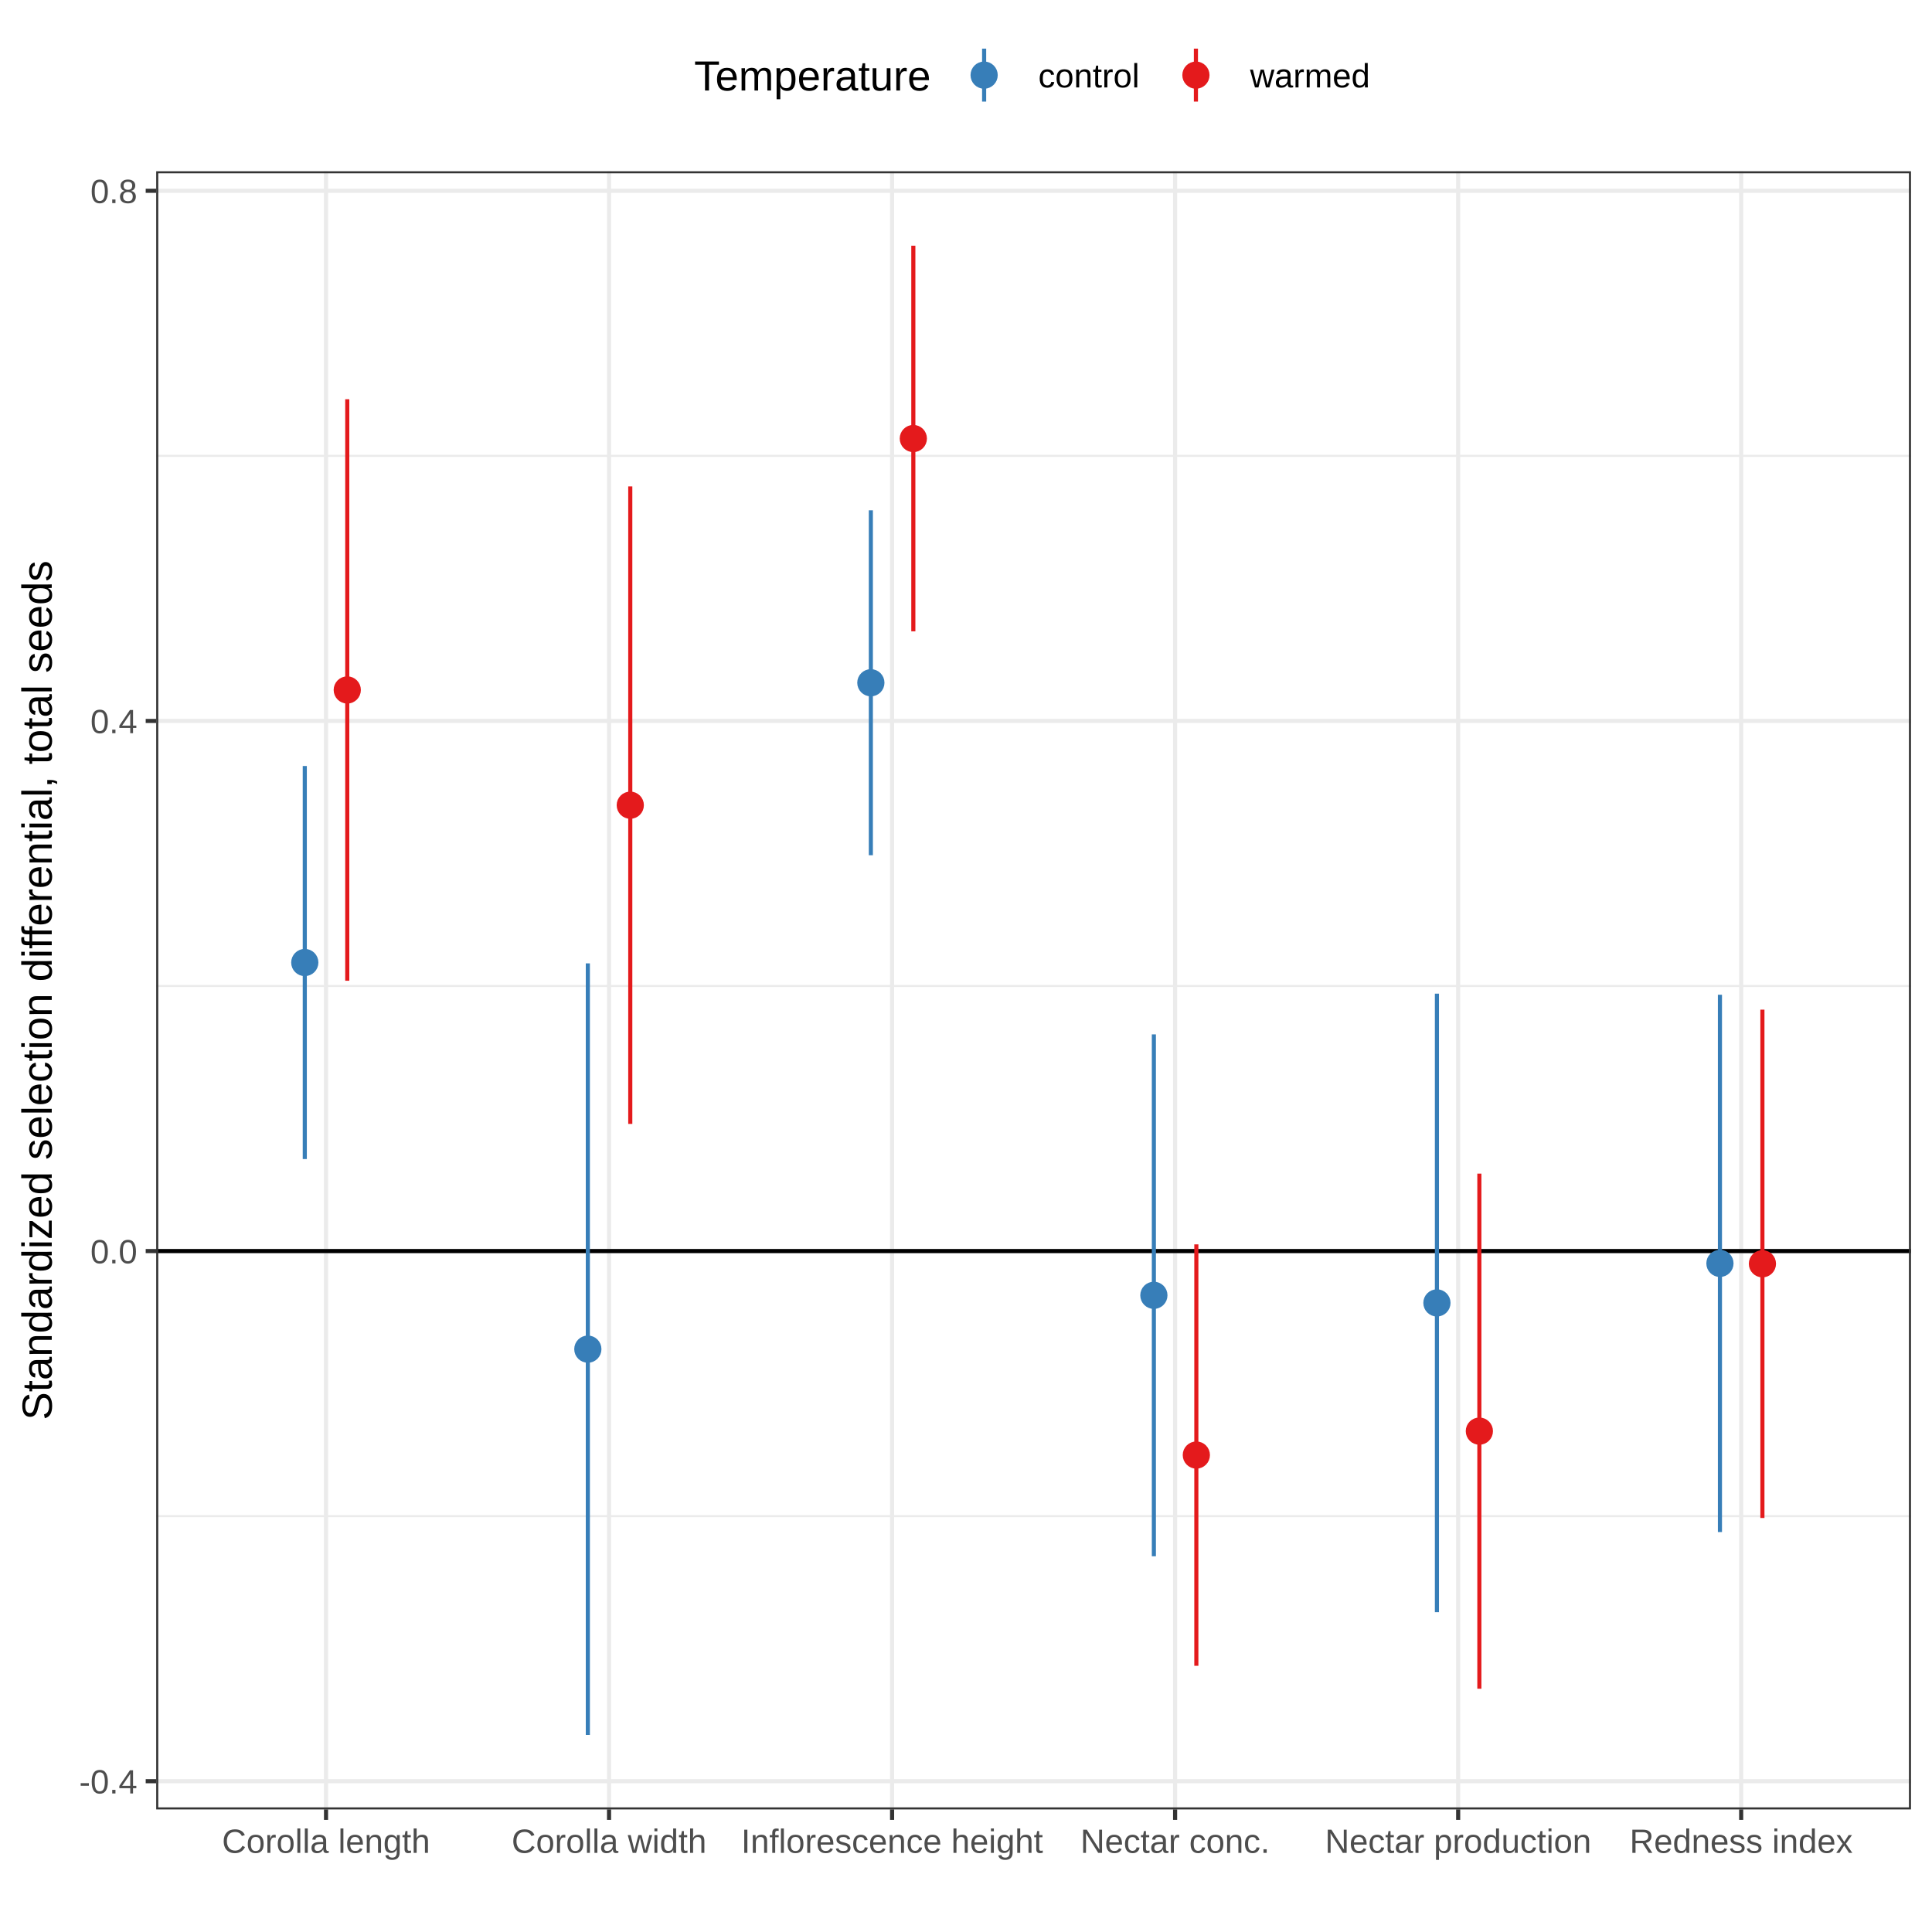
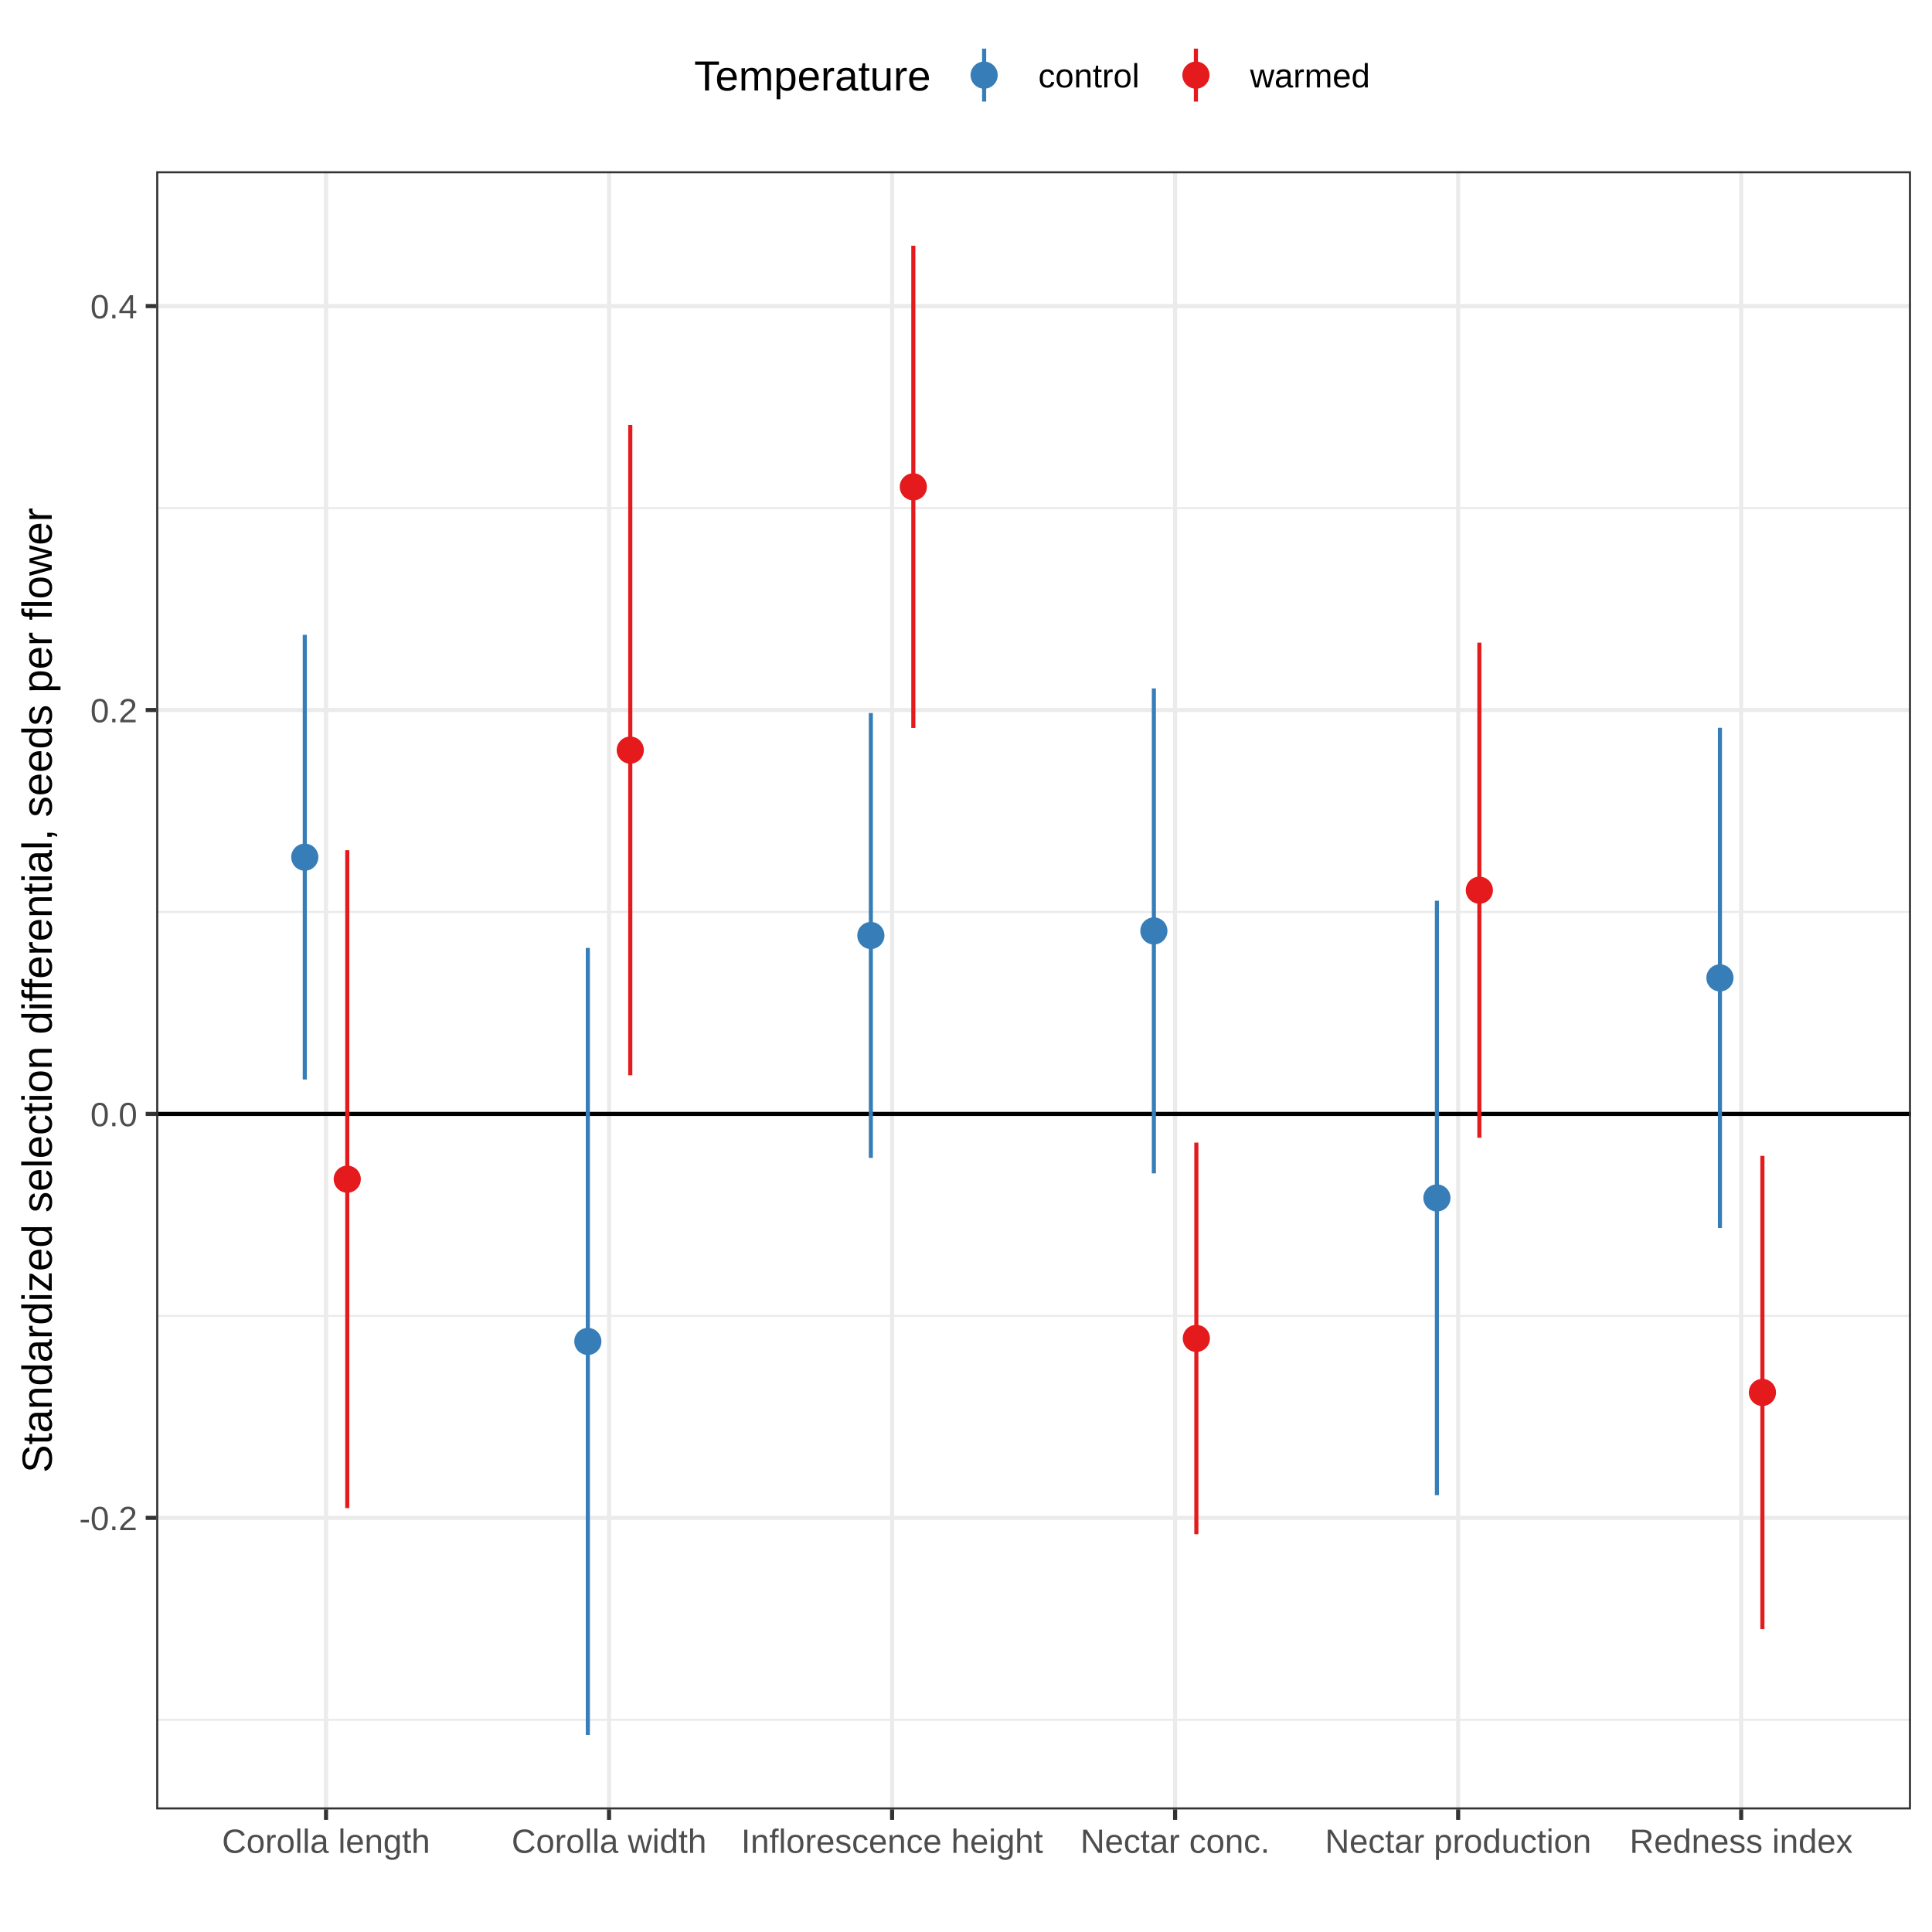
<svg xmlns="http://www.w3.org/2000/svg" class="svglite" width="504.00pt" height="504.00pt" viewBox="0 0 504.00 504.00">
  <defs>
    <style type="text/css">
    .svglite line, .svglite polyline, .svglite polygon, .svglite path, .svglite rect, .svglite circle {
      fill: none;
      stroke: #000000;
      stroke-linecap: round;
      stroke-linejoin: round;
      stroke-miterlimit: 10.00;
    }
    .svglite text {
      white-space: pre;
    }
  </style>
  </defs>
  <rect width="100%" height="100%" style="stroke: none; fill: #FFFFFF;" />
  <defs>
    <clipPath id="cpMC4wMHw1MDQuMDB8MC4wMHw1MDQuMDA=">
      <rect x="0.00" y="0.00" width="504.00" height="504.00" />
    </clipPath>
  </defs>
  <g clip-path="url(#cpMC4wMHw1MDQuMDB8MC4wMHw1MDQuMDA=)">
    <rect x="0.00" y="-0" width="504.00" height="504.00" style="stroke-width: 1.07; stroke: #FFFFFF; fill: #FFFFFF;" />
  </g>
  <defs>
    <clipPath id="cpNDAuNzV8NDk4LjUyfDQ0LjY4fDQ3Mi4wMQ==">
      <rect x="40.75" y="44.68" width="457.77" height="427.34" />
    </clipPath>
  </defs>
  <g clip-path="url(#cpNDAuNzV8NDk4LjUyfDQ0LjY4fDQ3Mi4wMQ==)">
    <rect x="40.75" y="44.68" width="457.77" height="427.34" style="stroke-width: 1.07; stroke: none; fill: #FFFFFF;" />
-     <polyline points="40.75,395.51 498.52,395.51 " style="stroke-width: 0.53; stroke: #EBEBEB; stroke-linecap: butt;" />
-     <polyline points="40.75,257.21 498.52,257.21 " style="stroke-width: 0.53; stroke: #EBEBEB; stroke-linecap: butt;" />
-     <polyline points="40.75,118.92 498.52,118.92 " style="stroke-width: 0.53; stroke: #EBEBEB; stroke-linecap: butt;" />
-     <polyline points="40.75,464.66 498.52,464.66 " style="stroke-width: 1.07; stroke: #EBEBEB; stroke-linecap: butt;" />
-     <polyline points="40.75,326.36 498.52,326.36 " style="stroke-width: 1.07; stroke: #EBEBEB; stroke-linecap: butt;" />
-     <polyline points="40.75,188.07 498.52,188.07 " style="stroke-width: 1.07; stroke: #EBEBEB; stroke-linecap: butt;" />
-     <polyline points="40.75,49.77 498.52,49.77 " style="stroke-width: 1.07; stroke: #EBEBEB; stroke-linecap: butt;" />
+     <polyline points="40.75,448.64 498.52,448.64 " style="stroke-width: 0.53; stroke: #EBEBEB; stroke-linecap: butt;" />
+     <polyline points="40.75,343.27 498.52,343.27 " style="stroke-width: 0.53; stroke: #EBEBEB; stroke-linecap: butt;" />
+     <polyline points="40.75,237.91 498.52,237.91 " style="stroke-width: 0.53; stroke: #EBEBEB; stroke-linecap: butt;" />
+     <polyline points="40.75,132.54 498.52,132.54 " style="stroke-width: 0.53; stroke: #EBEBEB; stroke-linecap: butt;" />
+     <polyline points="40.75,395.96 498.52,395.96 " style="stroke-width: 1.07; stroke: #EBEBEB; stroke-linecap: butt;" />
+     <polyline points="40.75,290.59 498.52,290.59 " style="stroke-width: 1.07; stroke: #EBEBEB; stroke-linecap: butt;" />
+     <polyline points="40.75,185.22 498.52,185.22 " style="stroke-width: 1.07; stroke: #EBEBEB; stroke-linecap: butt;" />
+     <polyline points="40.75,79.85 498.52,79.85 " style="stroke-width: 1.07; stroke: #EBEBEB; stroke-linecap: butt;" />
    <polyline points="85.05,472.01 85.05,44.68 " style="stroke-width: 1.07; stroke: #EBEBEB; stroke-linecap: butt;" />
    <polyline points="158.88,472.01 158.88,44.68 " style="stroke-width: 1.07; stroke: #EBEBEB; stroke-linecap: butt;" />
    <polyline points="232.72,472.01 232.72,44.68 " style="stroke-width: 1.07; stroke: #EBEBEB; stroke-linecap: butt;" />
    <polyline points="306.55,472.01 306.55,44.68 " style="stroke-width: 1.07; stroke: #EBEBEB; stroke-linecap: butt;" />
    <polyline points="380.39,472.01 380.39,44.68 " style="stroke-width: 1.07; stroke: #EBEBEB; stroke-linecap: butt;" />
    <polyline points="454.22,472.01 454.22,44.68 " style="stroke-width: 1.07; stroke: #EBEBEB; stroke-linecap: butt;" />
-     <line x1="40.75" y1="326.36" x2="498.52" y2="326.36" style="stroke-width: 1.07; stroke-linecap: butt;" />
-     <line x1="79.51" y1="302.36" x2="79.51" y2="199.83" style="stroke-width: 1.07; stroke: #377EB8; stroke-linecap: butt;" />
-     <line x1="90.59" y1="255.84" x2="90.59" y2="104.15" style="stroke-width: 1.07; stroke: #E41A1C; stroke-linecap: butt;" />
-     <line x1="153.35" y1="452.59" x2="153.35" y2="251.32" style="stroke-width: 1.07; stroke: #377EB8; stroke-linecap: butt;" />
-     <line x1="164.42" y1="293.20" x2="164.42" y2="126.89" style="stroke-width: 1.07; stroke: #E41A1C; stroke-linecap: butt;" />
-     <line x1="374.85" y1="420.56" x2="374.85" y2="259.22" style="stroke-width: 1.07; stroke: #377EB8; stroke-linecap: butt;" />
-     <line x1="385.92" y1="440.53" x2="385.92" y2="306.16" style="stroke-width: 1.07; stroke: #E41A1C; stroke-linecap: butt;" />
-     <line x1="301.01" y1="405.98" x2="301.01" y2="269.84" style="stroke-width: 1.07; stroke: #377EB8; stroke-linecap: butt;" />
-     <line x1="312.09" y1="434.55" x2="312.09" y2="324.61" style="stroke-width: 1.07; stroke: #E41A1C; stroke-linecap: butt;" />
-     <line x1="227.18" y1="223.10" x2="227.18" y2="133.12" style="stroke-width: 1.07; stroke: #377EB8; stroke-linecap: butt;" />
-     <line x1="238.26" y1="164.70" x2="238.26" y2="64.10" style="stroke-width: 1.07; stroke: #E41A1C; stroke-linecap: butt;" />
-     <line x1="448.68" y1="399.66" x2="448.68" y2="259.50" style="stroke-width: 1.07; stroke: #377EB8; stroke-linecap: butt;" />
-     <line x1="459.76" y1="395.99" x2="459.76" y2="263.38" style="stroke-width: 1.07; stroke: #E41A1C; stroke-linecap: butt;" />
-     <circle cx="79.51" cy="251.09" r="2.84" style="stroke-width: 1.42; stroke: #377EB8; fill: #377EB8;" />
-     <circle cx="90.59" cy="179.99" r="2.84" style="stroke-width: 1.42; stroke: #E41A1C; fill: #E41A1C;" />
-     <circle cx="153.35" cy="351.95" r="2.84" style="stroke-width: 1.42; stroke: #377EB8; fill: #377EB8;" />
-     <circle cx="164.42" cy="210.05" r="2.84" style="stroke-width: 1.42; stroke: #E41A1C; fill: #E41A1C;" />
-     <circle cx="374.85" cy="339.89" r="2.84" style="stroke-width: 1.42; stroke: #377EB8; fill: #377EB8;" />
-     <circle cx="385.92" cy="373.34" r="2.84" style="stroke-width: 1.42; stroke: #E41A1C; fill: #E41A1C;" />
-     <circle cx="301.01" cy="337.91" r="2.84" style="stroke-width: 1.42; stroke: #377EB8; fill: #377EB8;" />
-     <circle cx="312.09" cy="379.58" r="2.84" style="stroke-width: 1.42; stroke: #E41A1C; fill: #E41A1C;" />
-     <circle cx="227.18" cy="178.11" r="2.84" style="stroke-width: 1.42; stroke: #377EB8; fill: #377EB8;" />
-     <circle cx="238.26" cy="114.40" r="2.84" style="stroke-width: 1.42; stroke: #E41A1C; fill: #E41A1C;" />
-     <circle cx="448.68" cy="329.58" r="2.84" style="stroke-width: 1.42; stroke: #377EB8; fill: #377EB8;" />
-     <circle cx="459.76" cy="329.68" r="2.84" style="stroke-width: 1.42; stroke: #E41A1C; fill: #E41A1C;" />
+     <line x1="40.75" y1="290.59" x2="498.52" y2="290.59" style="stroke-width: 1.07; stroke-linecap: butt;" />
+     <line x1="79.51" y1="281.61" x2="79.51" y2="165.61" style="stroke-width: 1.07; stroke: #377EB8; stroke-linecap: butt;" />
+     <line x1="90.59" y1="393.42" x2="90.59" y2="221.79" style="stroke-width: 1.07; stroke: #E41A1C; stroke-linecap: butt;" />
+     <line x1="153.35" y1="452.59" x2="153.35" y2="247.28" style="stroke-width: 1.07; stroke: #377EB8; stroke-linecap: butt;" />
+     <line x1="164.42" y1="280.50" x2="164.42" y2="110.86" style="stroke-width: 1.07; stroke: #E41A1C; stroke-linecap: butt;" />
+     <line x1="374.85" y1="390.05" x2="374.85" y2="234.97" style="stroke-width: 1.07; stroke: #377EB8; stroke-linecap: butt;" />
+     <line x1="385.92" y1="296.81" x2="385.92" y2="167.65" style="stroke-width: 1.07; stroke: #E41A1C; stroke-linecap: butt;" />
+     <line x1="301.01" y1="306.10" x2="301.01" y2="179.59" style="stroke-width: 1.07; stroke: #377EB8; stroke-linecap: butt;" />
+     <line x1="312.09" y1="400.23" x2="312.09" y2="298.07" style="stroke-width: 1.07; stroke: #E41A1C; stroke-linecap: butt;" />
+     <line x1="227.18" y1="302.07" x2="227.18" y2="186.01" style="stroke-width: 1.07; stroke: #377EB8; stroke-linecap: butt;" />
+     <line x1="238.26" y1="189.90" x2="238.26" y2="64.10" style="stroke-width: 1.07; stroke: #E41A1C; stroke-linecap: butt;" />
+     <line x1="448.68" y1="320.34" x2="448.68" y2="189.86" style="stroke-width: 1.07; stroke: #377EB8; stroke-linecap: butt;" />
+     <line x1="459.76" y1="424.98" x2="459.76" y2="301.52" style="stroke-width: 1.07; stroke: #E41A1C; stroke-linecap: butt;" />
+     <circle cx="79.51" cy="223.61" r="2.84" style="stroke-width: 1.42; stroke: #377EB8; fill: #377EB8;" />
+     <circle cx="90.59" cy="307.61" r="2.84" style="stroke-width: 1.42; stroke: #E41A1C; fill: #E41A1C;" />
+     <circle cx="153.35" cy="349.94" r="2.84" style="stroke-width: 1.42; stroke: #377EB8; fill: #377EB8;" />
+     <circle cx="164.42" cy="195.68" r="2.84" style="stroke-width: 1.42; stroke: #E41A1C; fill: #E41A1C;" />
+     <circle cx="374.85" cy="312.51" r="2.84" style="stroke-width: 1.42; stroke: #377EB8; fill: #377EB8;" />
+     <circle cx="385.92" cy="232.23" r="2.84" style="stroke-width: 1.42; stroke: #E41A1C; fill: #E41A1C;" />
+     <circle cx="301.01" cy="242.85" r="2.84" style="stroke-width: 1.42; stroke: #377EB8; fill: #377EB8;" />
+     <circle cx="312.09" cy="349.15" r="2.84" style="stroke-width: 1.42; stroke: #E41A1C; fill: #E41A1C;" />
+     <circle cx="227.18" cy="244.04" r="2.84" style="stroke-width: 1.42; stroke: #377EB8; fill: #377EB8;" />
+     <circle cx="238.26" cy="127.00" r="2.84" style="stroke-width: 1.42; stroke: #E41A1C; fill: #E41A1C;" />
+     <circle cx="448.68" cy="255.10" r="2.84" style="stroke-width: 1.42; stroke: #377EB8; fill: #377EB8;" />
+     <circle cx="459.76" cy="363.25" r="2.84" style="stroke-width: 1.42; stroke: #E41A1C; fill: #E41A1C;" />
    <rect x="40.75" y="44.68" width="457.77" height="427.34" style="stroke-width: 1.07; stroke: #333333;" />
  </g>
  <g clip-path="url(#cpMC4wMHw1MDQuMDB8MC4wMHw1MDQuMDA=)">
-     <text x="35.82" y="467.86" text-anchor="end" style="font-size: 8.80px;fill: #4D4D4D; font-family: &quot;Arial&quot;;">-0.4</text>
-     <text x="35.82" y="329.57" text-anchor="end" style="font-size: 8.80px;fill: #4D4D4D; font-family: &quot;Arial&quot;;">0.0</text>
-     <text x="35.82" y="191.27" text-anchor="end" style="font-size: 8.80px;fill: #4D4D4D; font-family: &quot;Arial&quot;;">0.4</text>
-     <text x="35.82" y="52.98" text-anchor="end" style="font-size: 8.80px;fill: #4D4D4D; font-family: &quot;Arial&quot;;">0.8</text>
-     <polyline points="38.01,464.66 40.75,464.66 " style="stroke-width: 1.07; stroke: #333333; stroke-linecap: butt;" />
-     <polyline points="38.01,326.36 40.75,326.36 " style="stroke-width: 1.07; stroke: #333333; stroke-linecap: butt;" />
-     <polyline points="38.01,188.07 40.75,188.07 " style="stroke-width: 1.07; stroke: #333333; stroke-linecap: butt;" />
-     <polyline points="38.01,49.77 40.75,49.77 " style="stroke-width: 1.07; stroke: #333333; stroke-linecap: butt;" />
+     <text x="35.82" y="399.17" text-anchor="end" style="font-size: 8.80px;fill: #4D4D4D; font-family: &quot;Arial&quot;;">-0.2</text>
+     <text x="35.82" y="293.80" text-anchor="end" style="font-size: 8.80px;fill: #4D4D4D; font-family: &quot;Arial&quot;;">0.0</text>
+     <text x="35.82" y="188.43" text-anchor="end" style="font-size: 8.80px;fill: #4D4D4D; font-family: &quot;Arial&quot;;">0.2</text>
+     <text x="35.82" y="83.06" text-anchor="end" style="font-size: 8.80px;fill: #4D4D4D; font-family: &quot;Arial&quot;;">0.4</text>
+     <polyline points="38.01,395.96 40.75,395.96 " style="stroke-width: 1.07; stroke: #333333; stroke-linecap: butt;" />
+     <polyline points="38.01,290.59 40.75,290.59 " style="stroke-width: 1.07; stroke: #333333; stroke-linecap: butt;" />
+     <polyline points="38.01,185.22 40.75,185.22 " style="stroke-width: 1.07; stroke: #333333; stroke-linecap: butt;" />
+     <polyline points="38.01,79.85 40.75,79.85 " style="stroke-width: 1.07; stroke: #333333; stroke-linecap: butt;" />
    <polyline points="85.05,474.75 85.05,472.01 " style="stroke-width: 1.07; stroke: #333333; stroke-linecap: butt;" />
    <polyline points="158.88,474.75 158.88,472.01 " style="stroke-width: 1.07; stroke: #333333; stroke-linecap: butt;" />
    <polyline points="232.72,474.75 232.72,472.01 " style="stroke-width: 1.07; stroke: #333333; stroke-linecap: butt;" />
    <polyline points="306.55,474.75 306.55,472.01 " style="stroke-width: 1.07; stroke: #333333; stroke-linecap: butt;" />
    <polyline points="380.39,474.75 380.39,472.01 " style="stroke-width: 1.07; stroke: #333333; stroke-linecap: butt;" />
    <polyline points="454.22,474.75 454.22,472.01 " style="stroke-width: 1.07; stroke: #333333; stroke-linecap: butt;" />
    <text x="85.05" y="483.36" text-anchor="middle" style="font-size: 8.80px;fill: #4D4D4D; font-family: &quot;Arial&quot;;">Corolla length</text>
    <text x="158.88" y="483.36" text-anchor="middle" style="font-size: 8.80px;fill: #4D4D4D; font-family: &quot;Arial&quot;;">Corolla width</text>
    <text x="232.72" y="483.36" text-anchor="middle" style="font-size: 8.80px;fill: #4D4D4D; font-family: &quot;Arial&quot;;">Inflorescence height</text>
    <text x="306.55" y="483.36" text-anchor="middle" style="font-size: 8.80px;fill: #4D4D4D; font-family: &quot;Arial&quot;;">Nectar conc.</text>
    <text x="380.39" y="483.36" text-anchor="middle" style="font-size: 8.80px;fill: #4D4D4D; font-family: &quot;Arial&quot;;">Nectar production</text>
    <text x="454.22" y="483.36" text-anchor="middle" style="font-size: 8.80px;fill: #4D4D4D; font-family: &quot;Arial&quot;;">Redness index</text>
-     <text transform="translate(13.50,258.35) rotate(-90)" text-anchor="middle" style="font-size: 11.00px; font-family: &quot;Arial&quot;;">Standardized selection differential, total seeds</text>
+     <text transform="translate(13.50,258.35) rotate(-90)" text-anchor="middle" style="font-size: 11.00px; font-family: &quot;Arial&quot;;">Standardized selection differential, seeds per flower</text>
    <rect x="175.60" y="5.48" width="188.07" height="28.24" style="stroke-width: 1.07; stroke: none; fill: #FFFFFF;" />
    <text x="181.08" y="23.61" style="font-size: 11.00px; font-family: &quot;Arial&quot;;">Temperature</text>
    <rect x="248.09" y="10.96" width="17.28" height="17.28" style="stroke-width: 1.07; stroke: none; fill: #FFFFFF;" />
    <line x1="256.73" y1="26.51" x2="256.73" y2="12.69" style="stroke-width: 1.07; stroke: #377EB8; stroke-linecap: butt;" />
    <circle cx="256.73" cy="19.60" r="2.84" style="stroke-width: 1.42; stroke: #377EB8; fill: #377EB8;" />
    <rect x="303.34" y="10.96" width="17.28" height="17.28" style="stroke-width: 1.07; stroke: none; fill: #FFFFFF;" />
    <line x1="311.98" y1="26.51" x2="311.98" y2="12.69" style="stroke-width: 1.07; stroke: #E41A1C; stroke-linecap: butt;" />
    <circle cx="311.98" cy="19.60" r="2.84" style="stroke-width: 1.42; stroke: #E41A1C; fill: #E41A1C;" />
    <text x="270.85" y="22.81" style="font-size: 8.80px; font-family: &quot;Arial&quot;;">control</text>
    <text x="326.10" y="22.81" style="font-size: 8.80px; font-family: &quot;Arial&quot;;">warmed</text>
  </g>
</svg>
